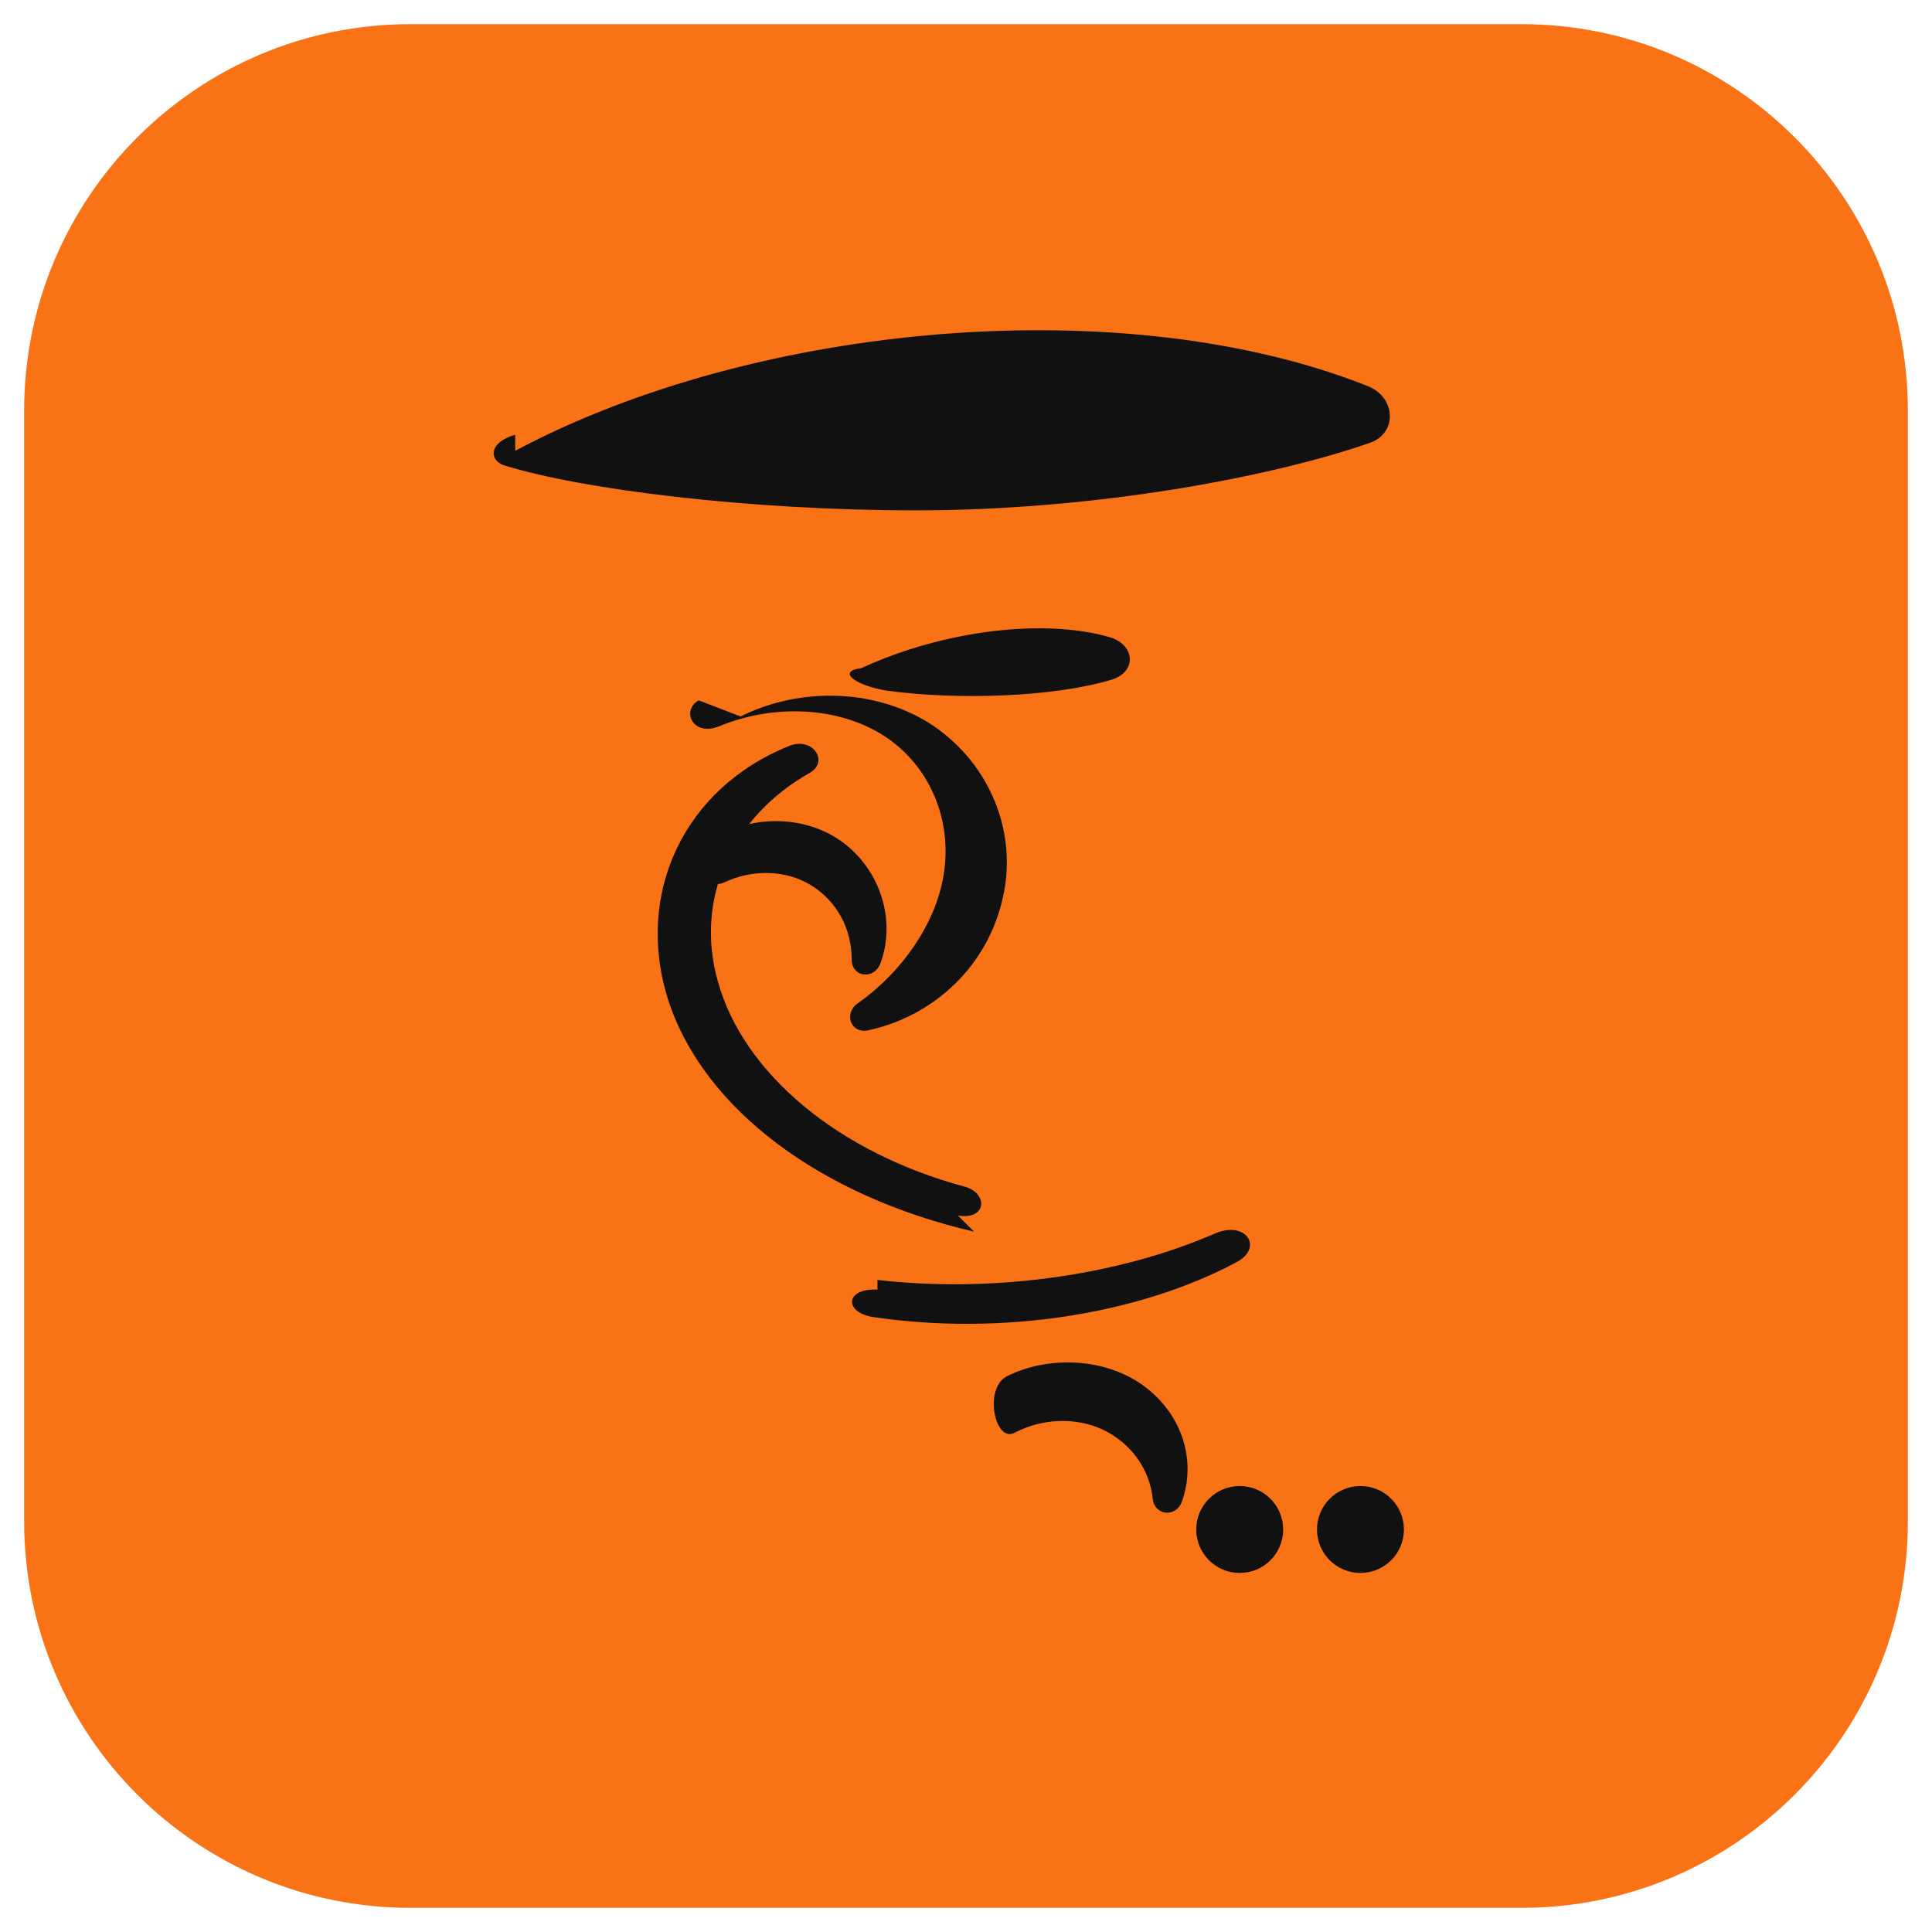
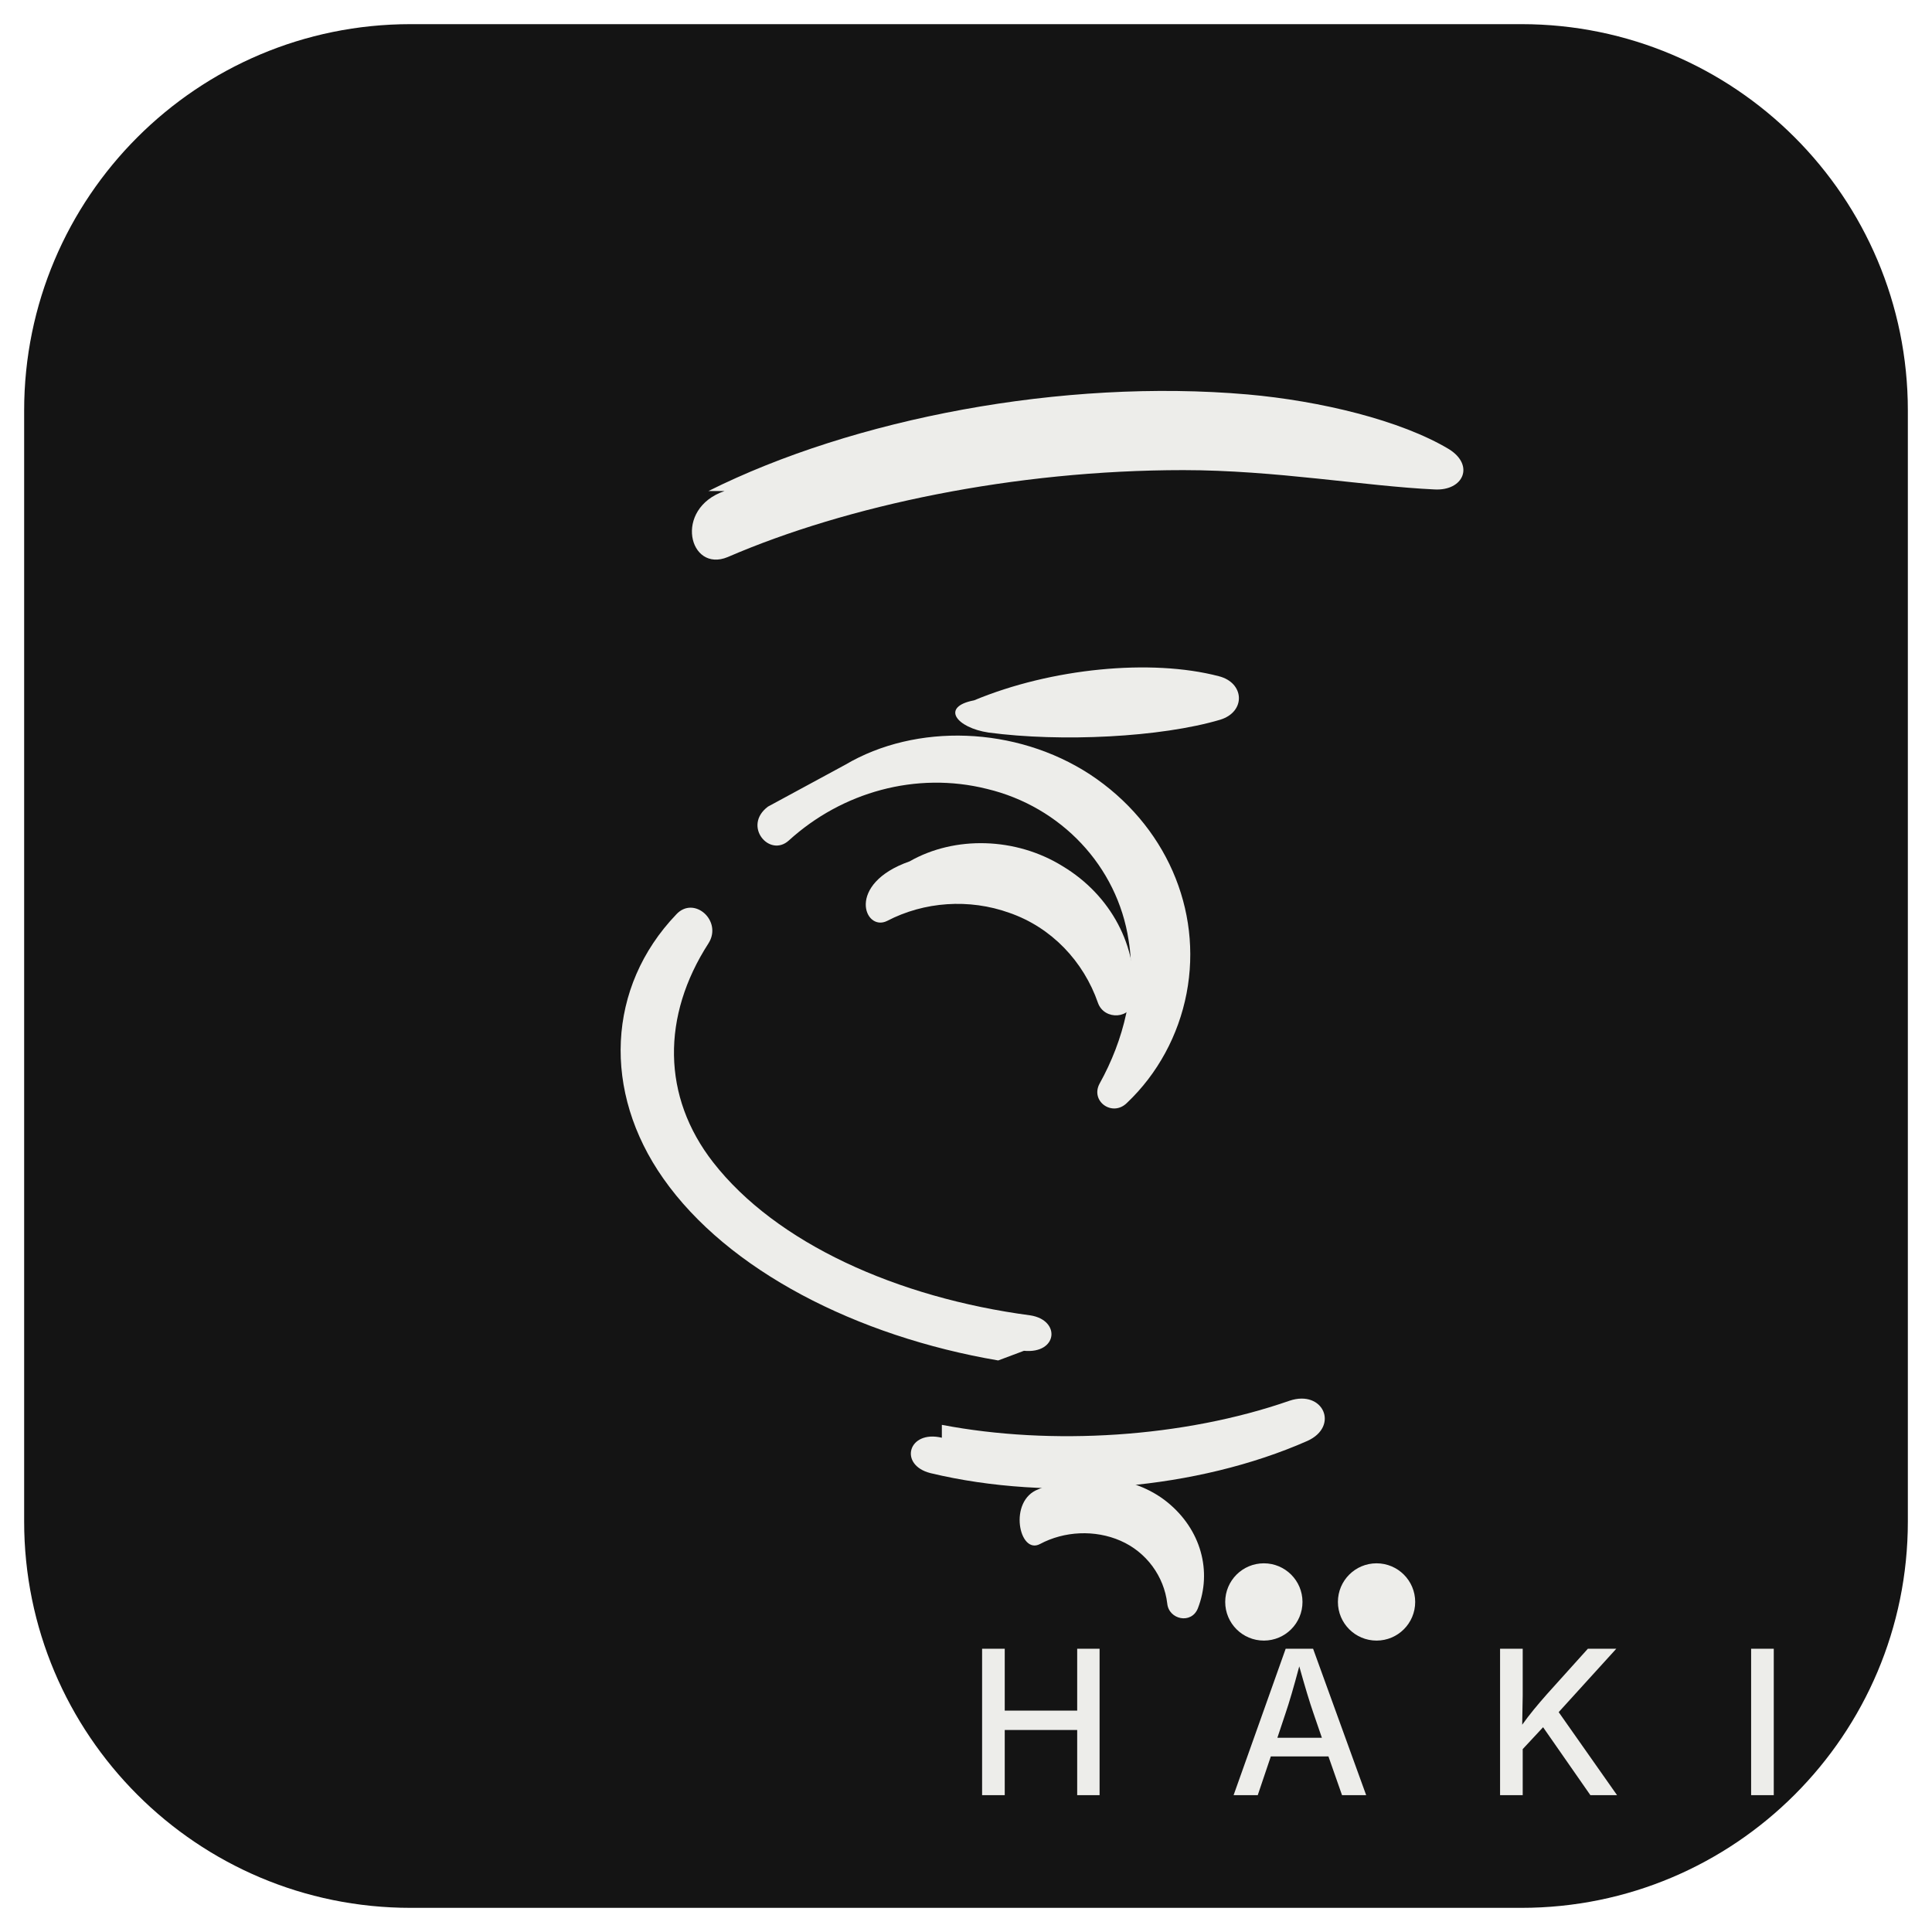
<svg xmlns="http://www.w3.org/2000/svg" width="64" height="64" viewBox="0 0 120 120">
-   <rect x="1.5" y="1.5" width="117" height="117" rx="24" fill="#F97316" />
-   <g fill="#111111">
-     <path d="M32 28c15-8 38-10 53-4 1.7.7 1.8 2.9.1 3.5-6 2.1-17 4.2-28.2 4.2-10.4 0-20.8-1.3-25.6-2.8-.9-.3-1-1.4.7-1.9Z" />
-     <path d="M53.5 41.5c5.2-2.4 11.5-3.1 15.5-1.9 1.5.5 1.6 2.1.1 2.6-3.6 1.1-9.6 1.3-14 .7-1.9-.3-3.2-1.2-1.6-1.4Z" />
-     <path d="M46 44.5c3.8-1.9 8.6-1.7 12 .6 3.5 2.4 5.2 6.6 4.3 10.6-.9 4.2-4.2 7.4-8.4 8.3-1.1.2-1.5-1.1-.6-1.7 2.7-1.9 4.8-4.9 5.3-7.9.6-3.5-.9-6.9-3.7-8.7-2.8-1.8-6.8-2-10.2-.6-1.7.7-2.4-1-1.3-1.6Z" />
-     <path d="M44.8 51.8c2.6-1.3 5.8-1 7.9.8 2.1 1.8 2.9 4.7 2 7.2-.4 1.1-1.8.9-1.8-.2 0-1.9-.9-3.6-2.5-4.6-1.6-1-3.7-1-5.4-.2-1.4.7-1.8-2.4-.2-3Z" />
-     <path d="M60.5 76.5c-9.5-2.2-16.8-7.6-19-14.4-2.1-6.6 1-13.2 7.6-15.8 1.4-.5 2.4 1 1.2 1.7-4.8 2.7-7.2 7.8-5.7 13 1.6 5.7 7.5 10.6 15.3 12.7 1.5.4 1.4 2.1-.4 1.8Z" />
-     <path d="M54.5 79.5c7 .8 14.8-.2 21-2.9 1.9-.8 3 .9 1.3 1.8-6 3.2-14.5 4.6-22.6 3.4-1.8-.3-1.7-1.8.3-1.7Z" />
-     <path d="M62.5 85.5c2.8-1.4 6.4-1.1 8.7.7 2.3 1.8 3.1 4.6 2.2 7.1-.4 1-1.7.8-1.8-.2-.2-1.9-1.4-3.5-3.1-4.3-1.7-.8-3.8-.7-5.5.2-1.2.6-1.9-2.7-.5-3.5Z" />
-     <circle cx="77" cy="95" r="2.7" />
-     <circle cx="84.5" cy="95" r="2.7" />
+   <rect x="1.5" y="1.5" width="117" height="117" rx="24" fill="#141414" />
+   <g fill="#EDEDEA">
+     <path d="M44 30.5c9-4.5 22-7 33.5-6 4.5.4 9.5 1.6 12.5 3.4 1.6 1 .9 2.6-.9 2.5-4.3-.2-9.9-1.2-15.6-1.2-10.5 0-20.9 2.2-28.3 5.4-2.4 1-3.4-3-.2-4.1Z" />
+     <path d="M60.5 43.5c4.8-2 11-2.6 15.2-1.5 1.6.4 1.7 2.2.1 2.7-3.7 1.1-9.9 1.4-14.4.8-2-.3-3-1.6-.9-2Z" />
+     <path d="M52.5 47.5c4.4-2.6 10.6-2.4 15.2.6 4.7 3.1 7 8.4 6 13.6-.5 2.6-1.8 5-3.7 6.8-.9.9-2.3-.1-1.7-1.2 1.5-2.7 2.3-5.9 1.8-8.9-.7-4.6-4.2-8.3-8.8-9.4-4.4-1.1-9 .2-12.3 3.2-1.2 1.1-2.9-.9-1.3-2.1Z" />
+     <path d="M56.5 53.5c2.8-1.6 6.6-1.5 9.5.3 3 1.8 4.7 5 4.4 8.3-.1 1.2-1.8 1.3-2.2.2-.9-2.6-2.9-4.7-5.5-5.6-2.5-.9-5.3-.7-7.6.5-1.4.7-2.6-2.3 1.4-3.7Z" />
+     <path d="M62 84.5c-8.8-1.5-16.8-5.6-20.8-11.3-3.8-5.4-3.5-11.9.8-16.4 1.1-1.2 2.9.4 2 1.8-2.9 4.5-2.9 9.5.3 13.6 3.9 5 11.4 8.4 19.7 9.5 1.9.3 1.7 2.4-.4 2.2Z" />
+     <path d="M58.5 88.5c6.8 1.3 15 .8 21.6-1.5 2.1-.7 3.1 1.6 1.1 2.5-6.8 3-15.9 3.8-23.4 2-2-.5-1.4-2.7.7-2.2Z" />
+     <path d="M64.5 92.5c2.6-1.2 5.9-.9 8 .8 2.1 1.7 2.8 4.3 1.9 6.6-.4 1-1.8.7-1.9-.3-.2-1.7-1.3-3.2-2.9-3.9-1.6-.7-3.5-.6-5 .2-1.3.7-2-2.7-.1-3.4Z" />
+     <circle cx="78.5" cy="99.5" r="2.4" />
+     <circle cx="85.5" cy="99.5" r="2.4" />
  </g>
+   <text x="60" y="111.5" textAnchor="middle" fill="#EDEDEA" style="font-family: Inter, Cairo, sans-serif; font-size: 12.5px; font-weight: 500; letter-spacing: 7px">HAKI</text>
</svg>
